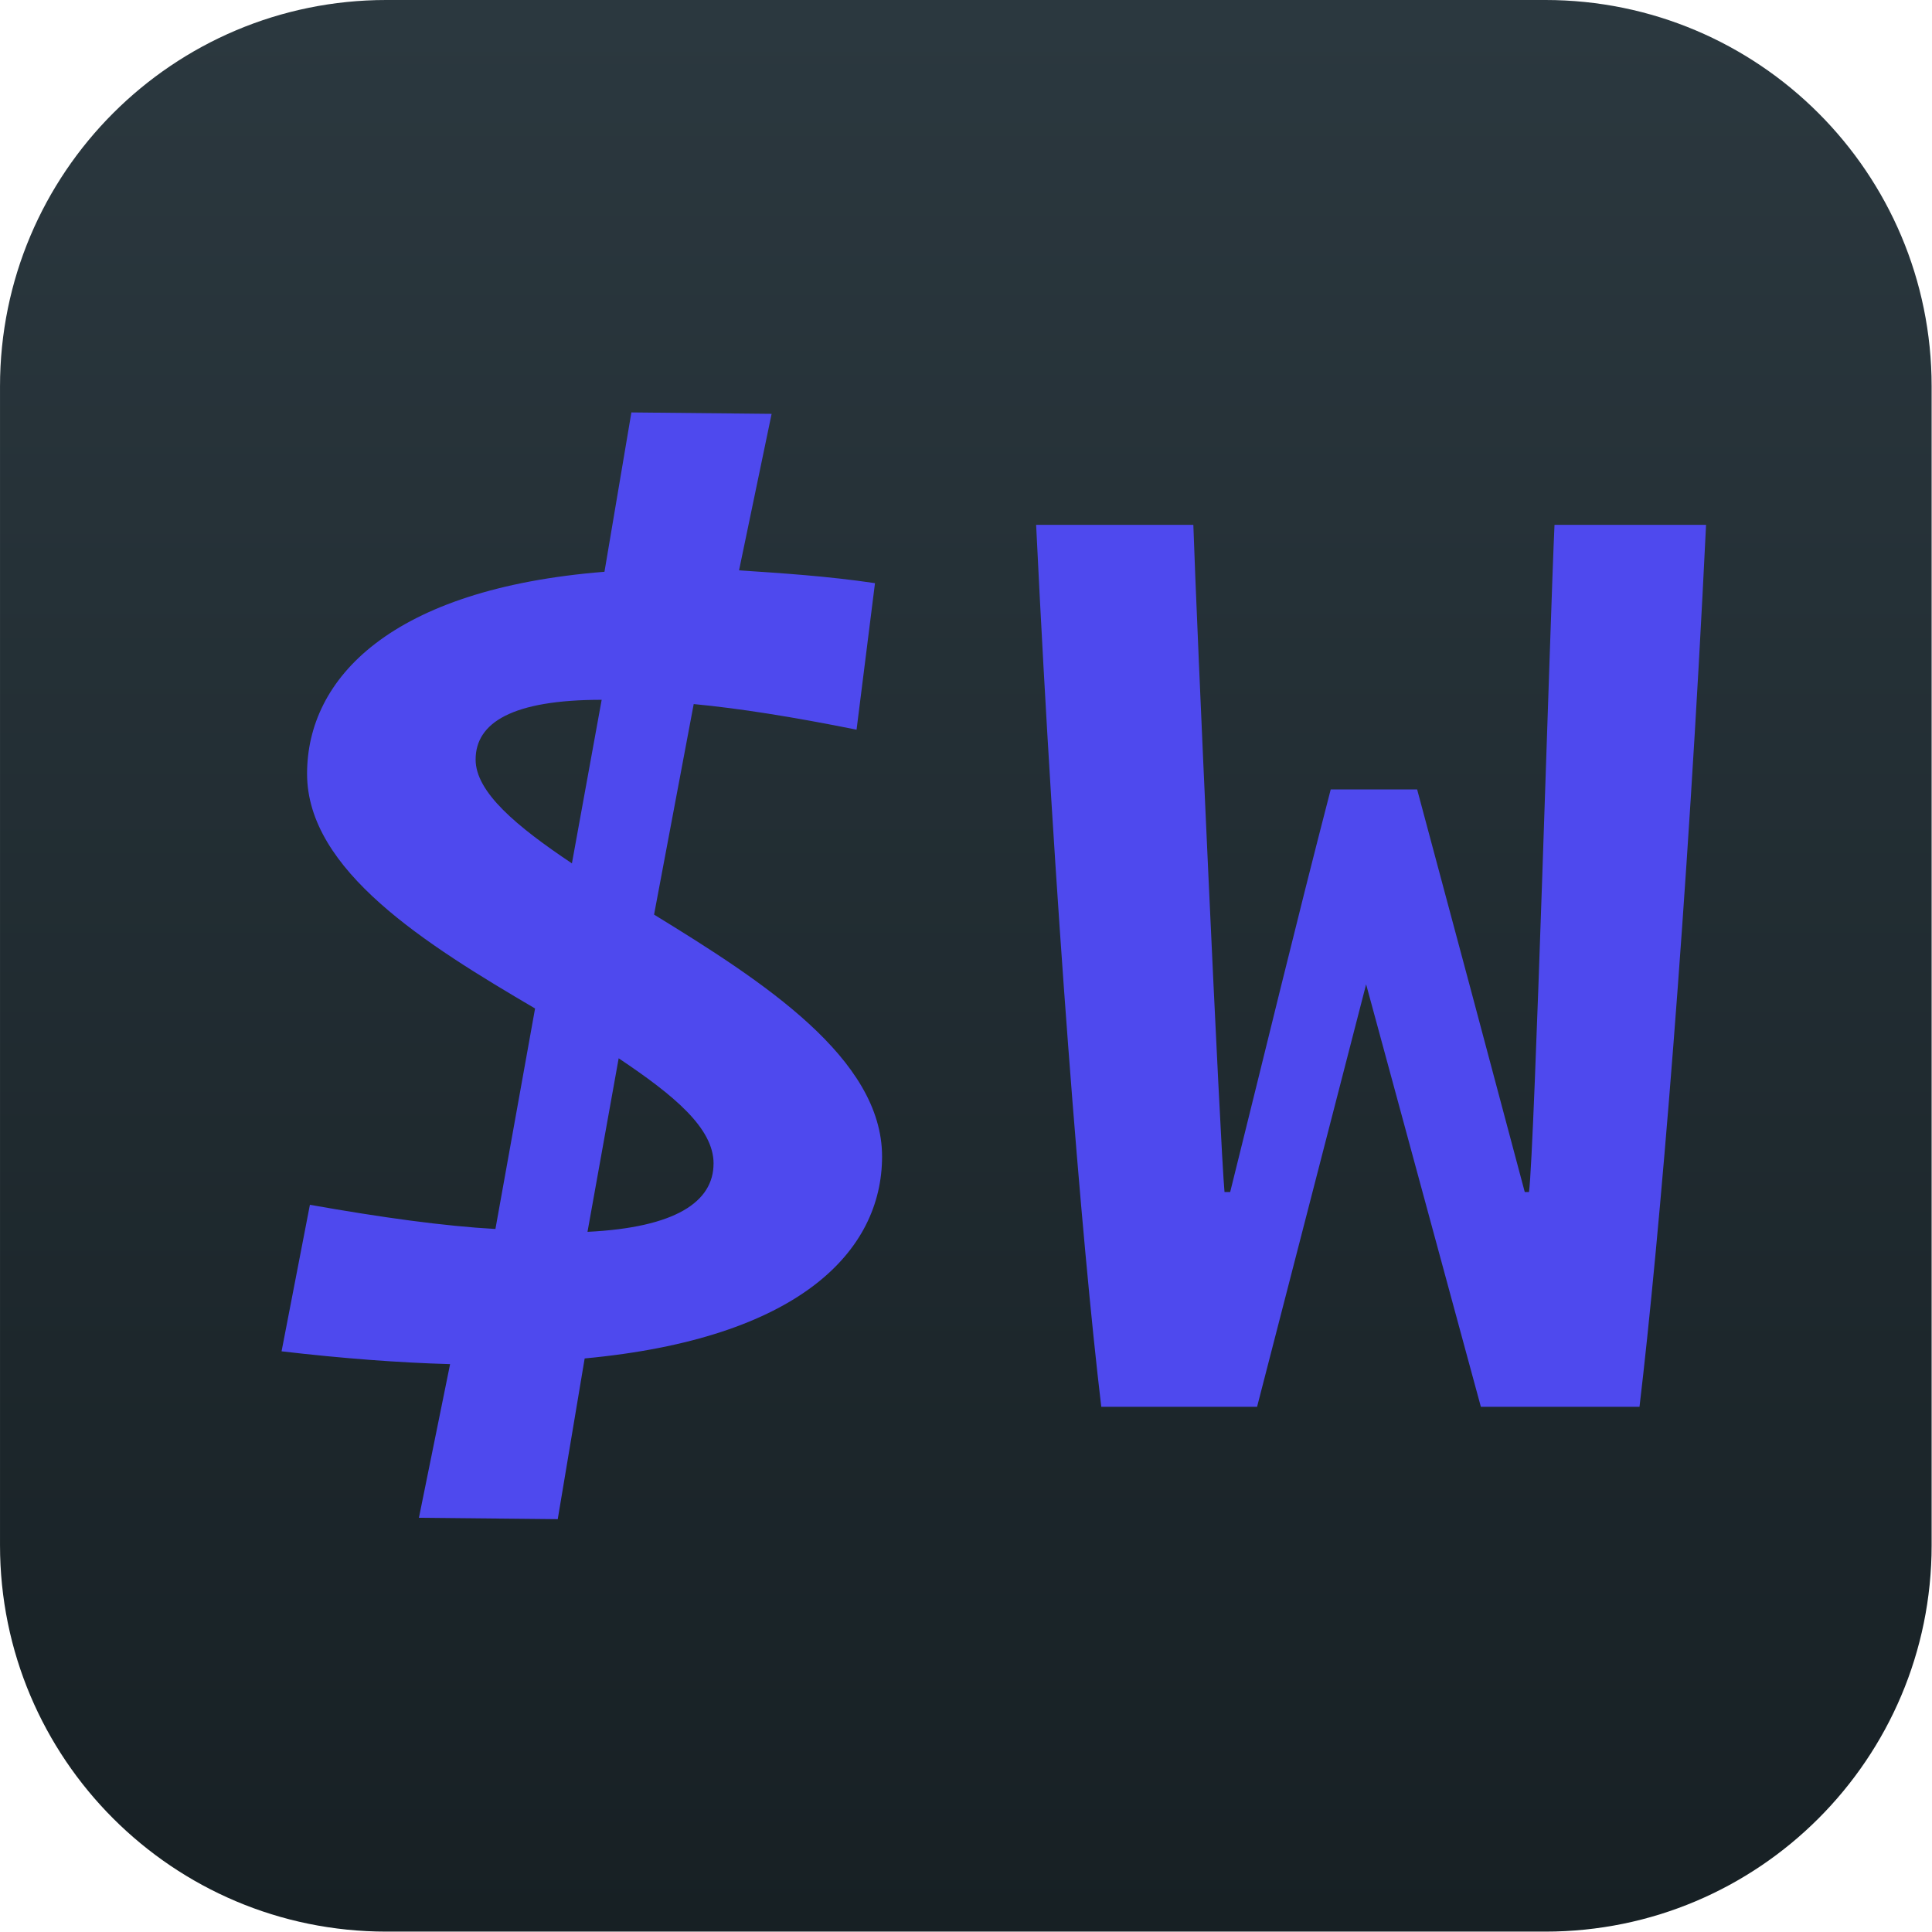
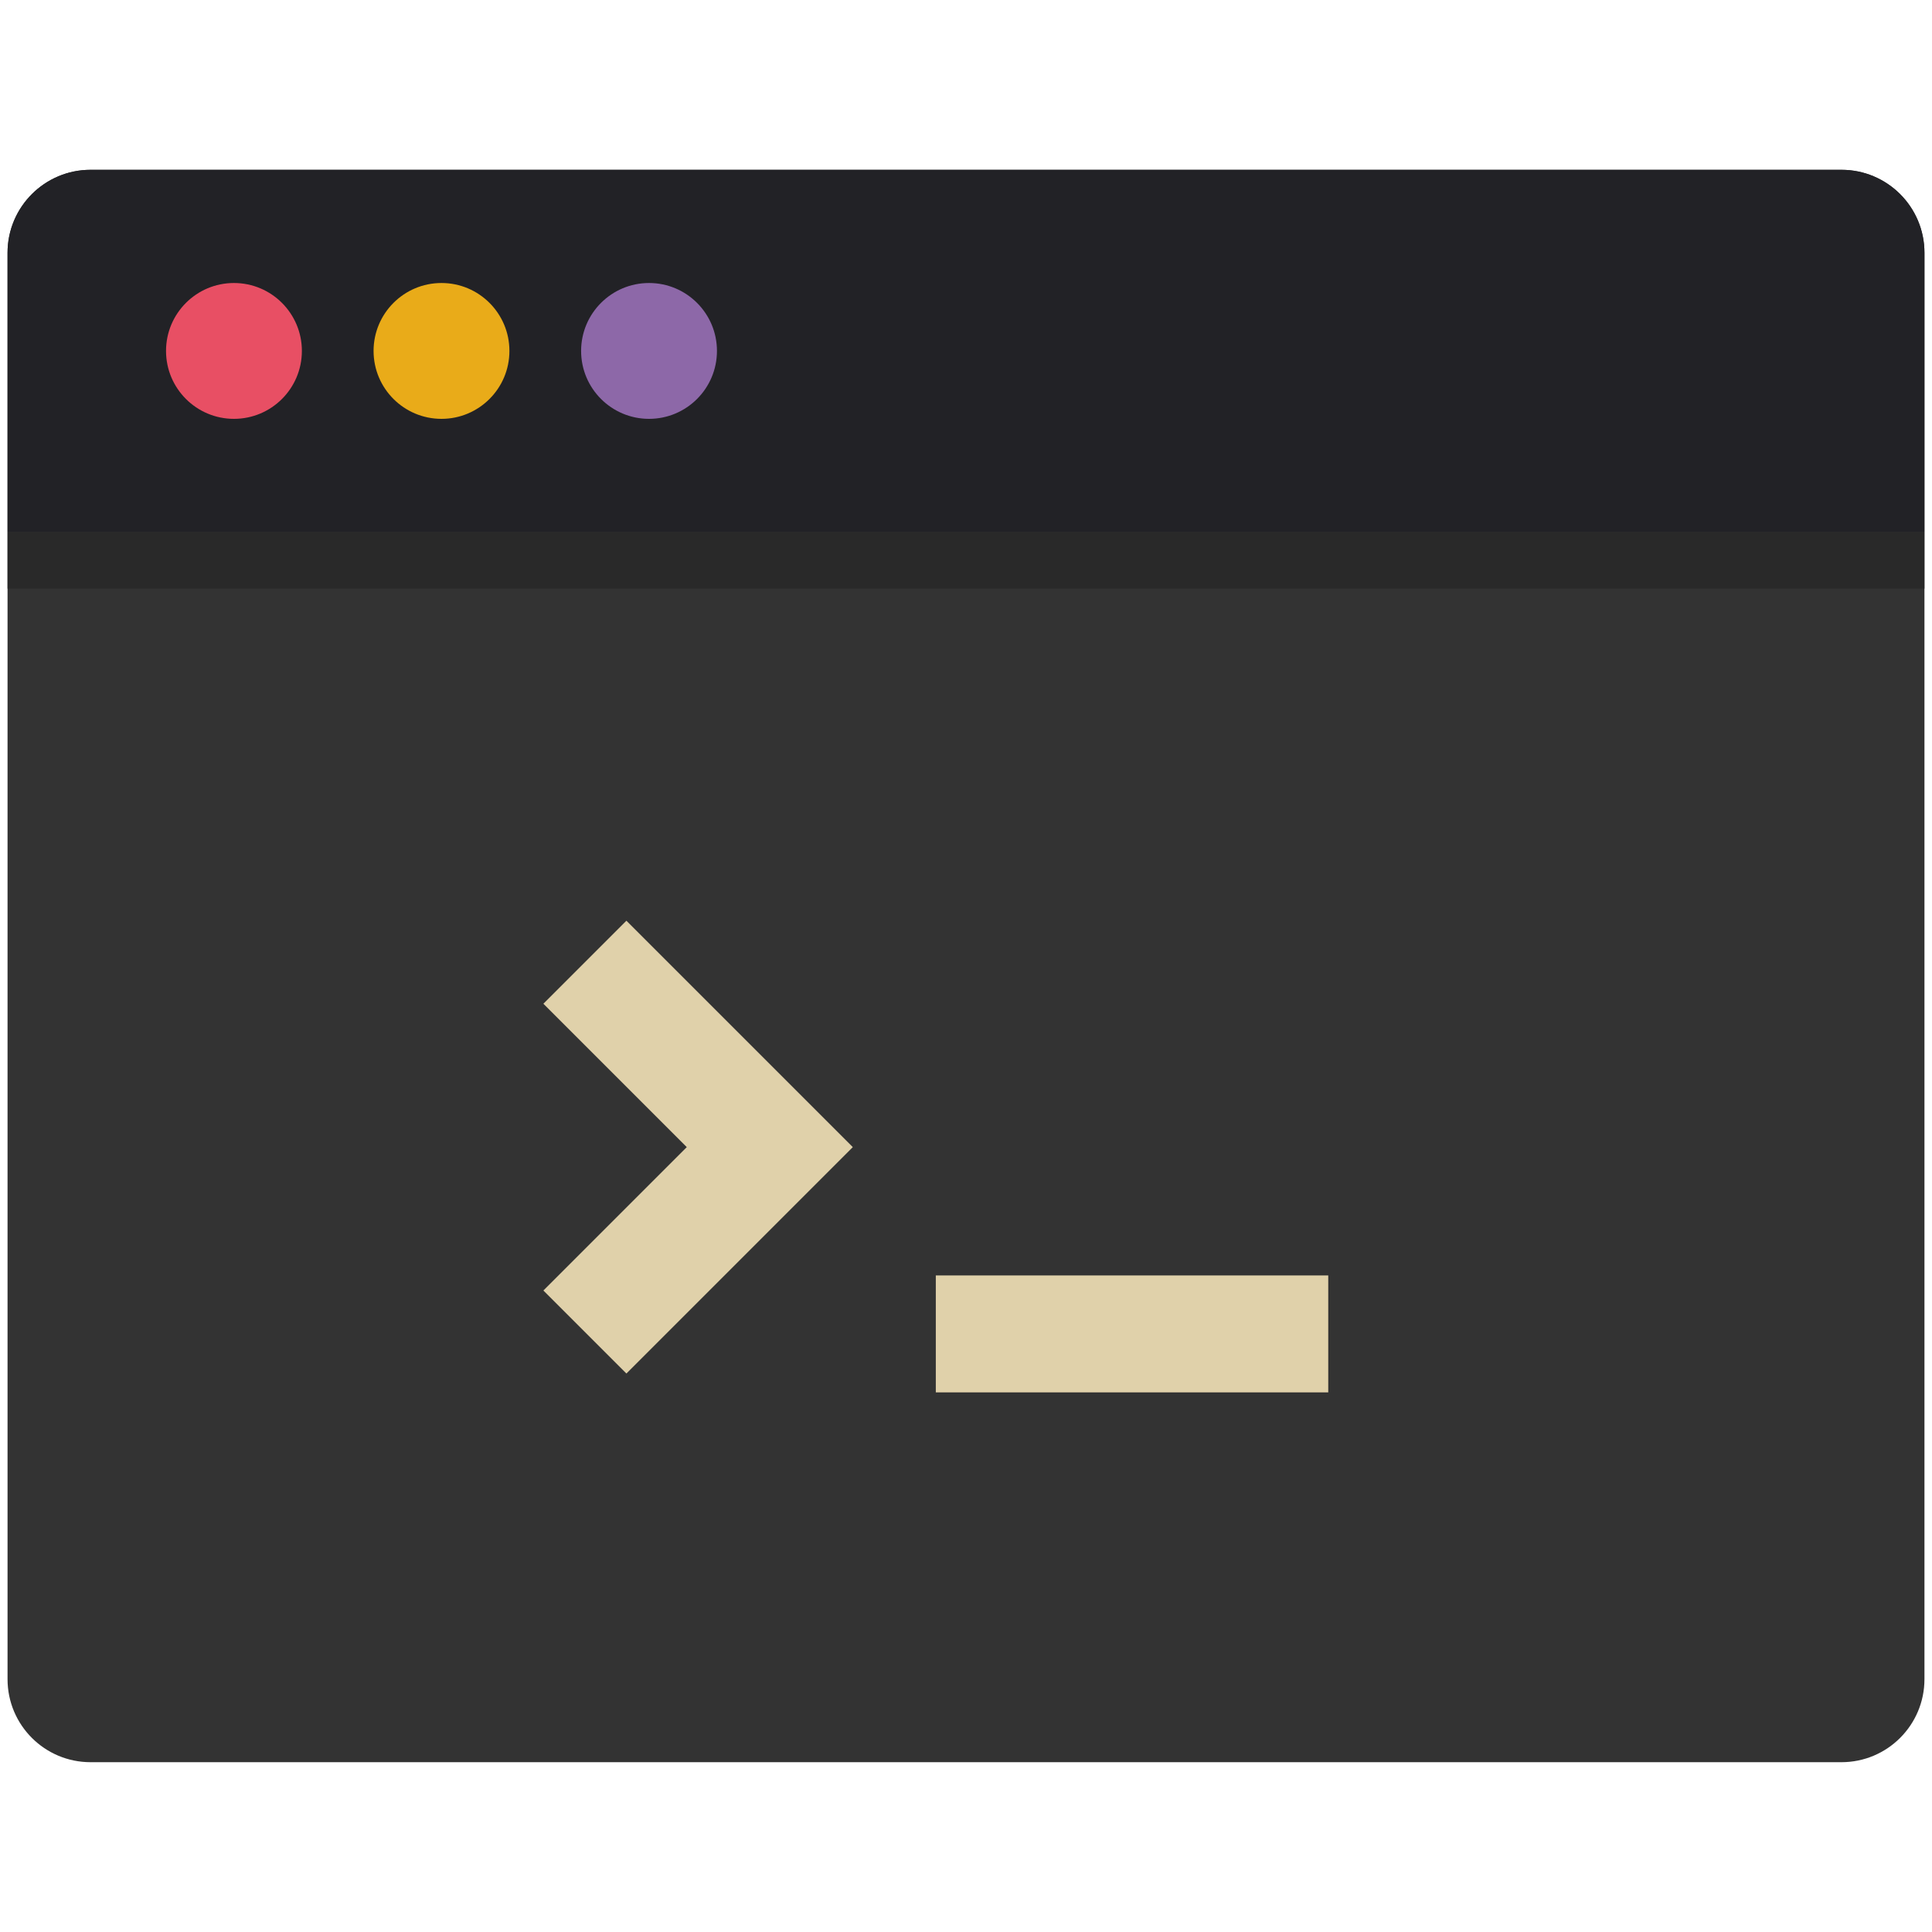
- <svg xmlns="http://www.w3.org/2000/svg" xmlns:xlink="http://www.w3.org/1999/xlink" width="55.011mm" height="55mm" viewBox="0 0 55.011 55" version="1.1" id="svg8">
-   <defs id="defs2">
-     <linearGradient id="linearGradient1113">
-       <stop style="stop-color:#2b383f;stop-opacity:1" offset="0" id="stop1109" />
-       <stop style="stop-color:#172024;stop-opacity:1" offset="1" id="stop1111" />
-     </linearGradient>
-     <linearGradient id="linearGradient905">
-       <stop style="stop-color:#ff00ff;stop-opacity:1;" offset="0" id="stop901" />
-       <stop style="stop-color:#ff00ff;stop-opacity:0;" offset="1" id="stop903" />
-     </linearGradient>
-     <linearGradient xlink:href="#linearGradient905" id="linearGradient907" x1="39.08" y1="72.46" x2="90.173" y2="72.46" gradientUnits="userSpaceOnUse" />
-     <linearGradient xlink:href="#linearGradient1113" id="linearGradient1115" x1="66.096" y1="43.677" x2="66.096" y2="98.113" gradientUnits="userSpaceOnUse" />
+ <svg xmlns="http://www.w3.org/2000/svg" width="512" height="512" viewBox="0 0 512 512">
+   <defs>
+     <clipPath id="window-shape">
+       <rect x="2" y="45" width="508" height="422" rx="22" />
+     </clipPath>
  </defs>
-   <g id="layer1" transform="translate(-37.65661,-43.20712)">
-     <path style="opacity:1;fill:url(#linearGradient1115);fill-opacity:1;stroke:none;stroke-width:7.013;stroke-linecap:butt;stroke-linejoin:round;stroke-miterlimit:4;stroke-dasharray:none" id="rect10" width="55" height="55" x="37.657" y="43.207" d="m 48.657,43.207 h 33 a 11,11 45 0 1 11,11 v 33 a 11,11 135 0 1 -11,11 h -33 a 11,11 45 0 1 -11,-11 v -33 a 11,11 135 0 1 11,-11 z" />
-     <g aria-label="$W" id="text3144" style="font-style:normal;font-variant:normal;font-weight:normal;font-stretch:normal;font-size:47.978px;line-height:1.25;font-family:'Operator Mono';-inkscape-font-specification:'Operator Mono';fill:#4e49ee;fill-opacity:1;stroke-width:0.265" transform="matrix(0.840512,0,0,0.8442362,11.62883,8.348663)">
-       <path d="m 47.079,66.907 c 0,-1.247 1.247,-2.015 4.27,-2.015 l -1.008,5.517 c -1.871,-1.247 -3.262,-2.399 -3.262,-3.502 z m 8.06,13.626 c 0,1.295 -1.295,2.159 -4.27,2.303 l 1.056,-5.853 c 1.871,1.247 3.215,2.351 3.215,3.55 z m -5.278,11.994 0.912,-5.421 c 7.245,-0.672 10.075,-3.598 10.075,-6.813 0,-3.31 -4.03,-5.901 -7.724,-8.156 l 1.343,-7.101 c 1.535,0.144 3.358,0.432 5.517,0.864 l 0.624,-4.942 C 58.978,60.718 57.442,60.622 56.003,60.526 l 1.103,-5.278 -4.75,-0.048 -0.912,5.374 c -7.245,0.576 -10.075,3.598 -10.075,6.813 0,3.262 4.03,5.757 7.724,7.916 l -1.343,7.437 c -1.727,-0.096 -3.838,-0.384 -6.285,-0.816 l -0.96,4.942 c 2.063,0.24 3.982,0.384 5.709,0.432 l -1.056,5.182 z" style="font-style:normal;font-variant:normal;font-weight:normal;font-stretch:normal;font-size:47.978px;font-family:'Operator Mono';-inkscape-font-specification:'Operator Mono';fill:#4e49ee;fill-opacity:1;stroke-width:0.265" id="path854" />
-       <path d="m 81.133,88.737 h 5.374 c 0.672,-5.613 1.631,-16.936 2.255,-29.746 h -5.134 c -0.144,3.023 -0.672,21.014 -0.864,22.502 h -0.144 c -1.295,-4.846 -2.351,-8.78 -3.646,-13.578 h -2.927 c -1.247,4.798 -2.111,8.396 -3.406,13.578 H 72.449 C 72.305,80.005 71.489,62.013 71.393,58.991 h -5.326 c 0.624,12.81 1.535,24.133 2.207,29.746 H 73.552 l 3.694,-14.249 z" style="font-style:normal;font-variant:normal;font-weight:normal;font-stretch:normal;font-size:47.978px;font-family:'Operator Mono';-inkscape-font-specification:'Operator Mono';fill:#4e49ee;fill-opacity:1;stroke-width:0.265" id="path856" />
-     </g>
+   <g clip-path="url(#window-shape)">
+     <rect x="2" y="45" width="508" height="422" fill="#333333" />
+     <rect x="2" y="45" width="508" height="96" fill="#222226" />
+     <rect x="2" y="141" width="508" height="15" fill="#292929" />
+     <circle cx="62" cy="93" r="18" fill="#e84f64" />
+     <circle cx="117" cy="93" r="18" fill="#e9ab19" />
+     <circle cx="172" cy="93" r="18" fill="#8d68a8" />
+     <path d="M166 244 L226 304 L166 364 L144 342 L182 304 L144 266 Z" fill="#e0d1aa" />
+     <rect x="248" y="338" width="104" height="31" fill="#e0d1aa" />
  </g>
</svg>
